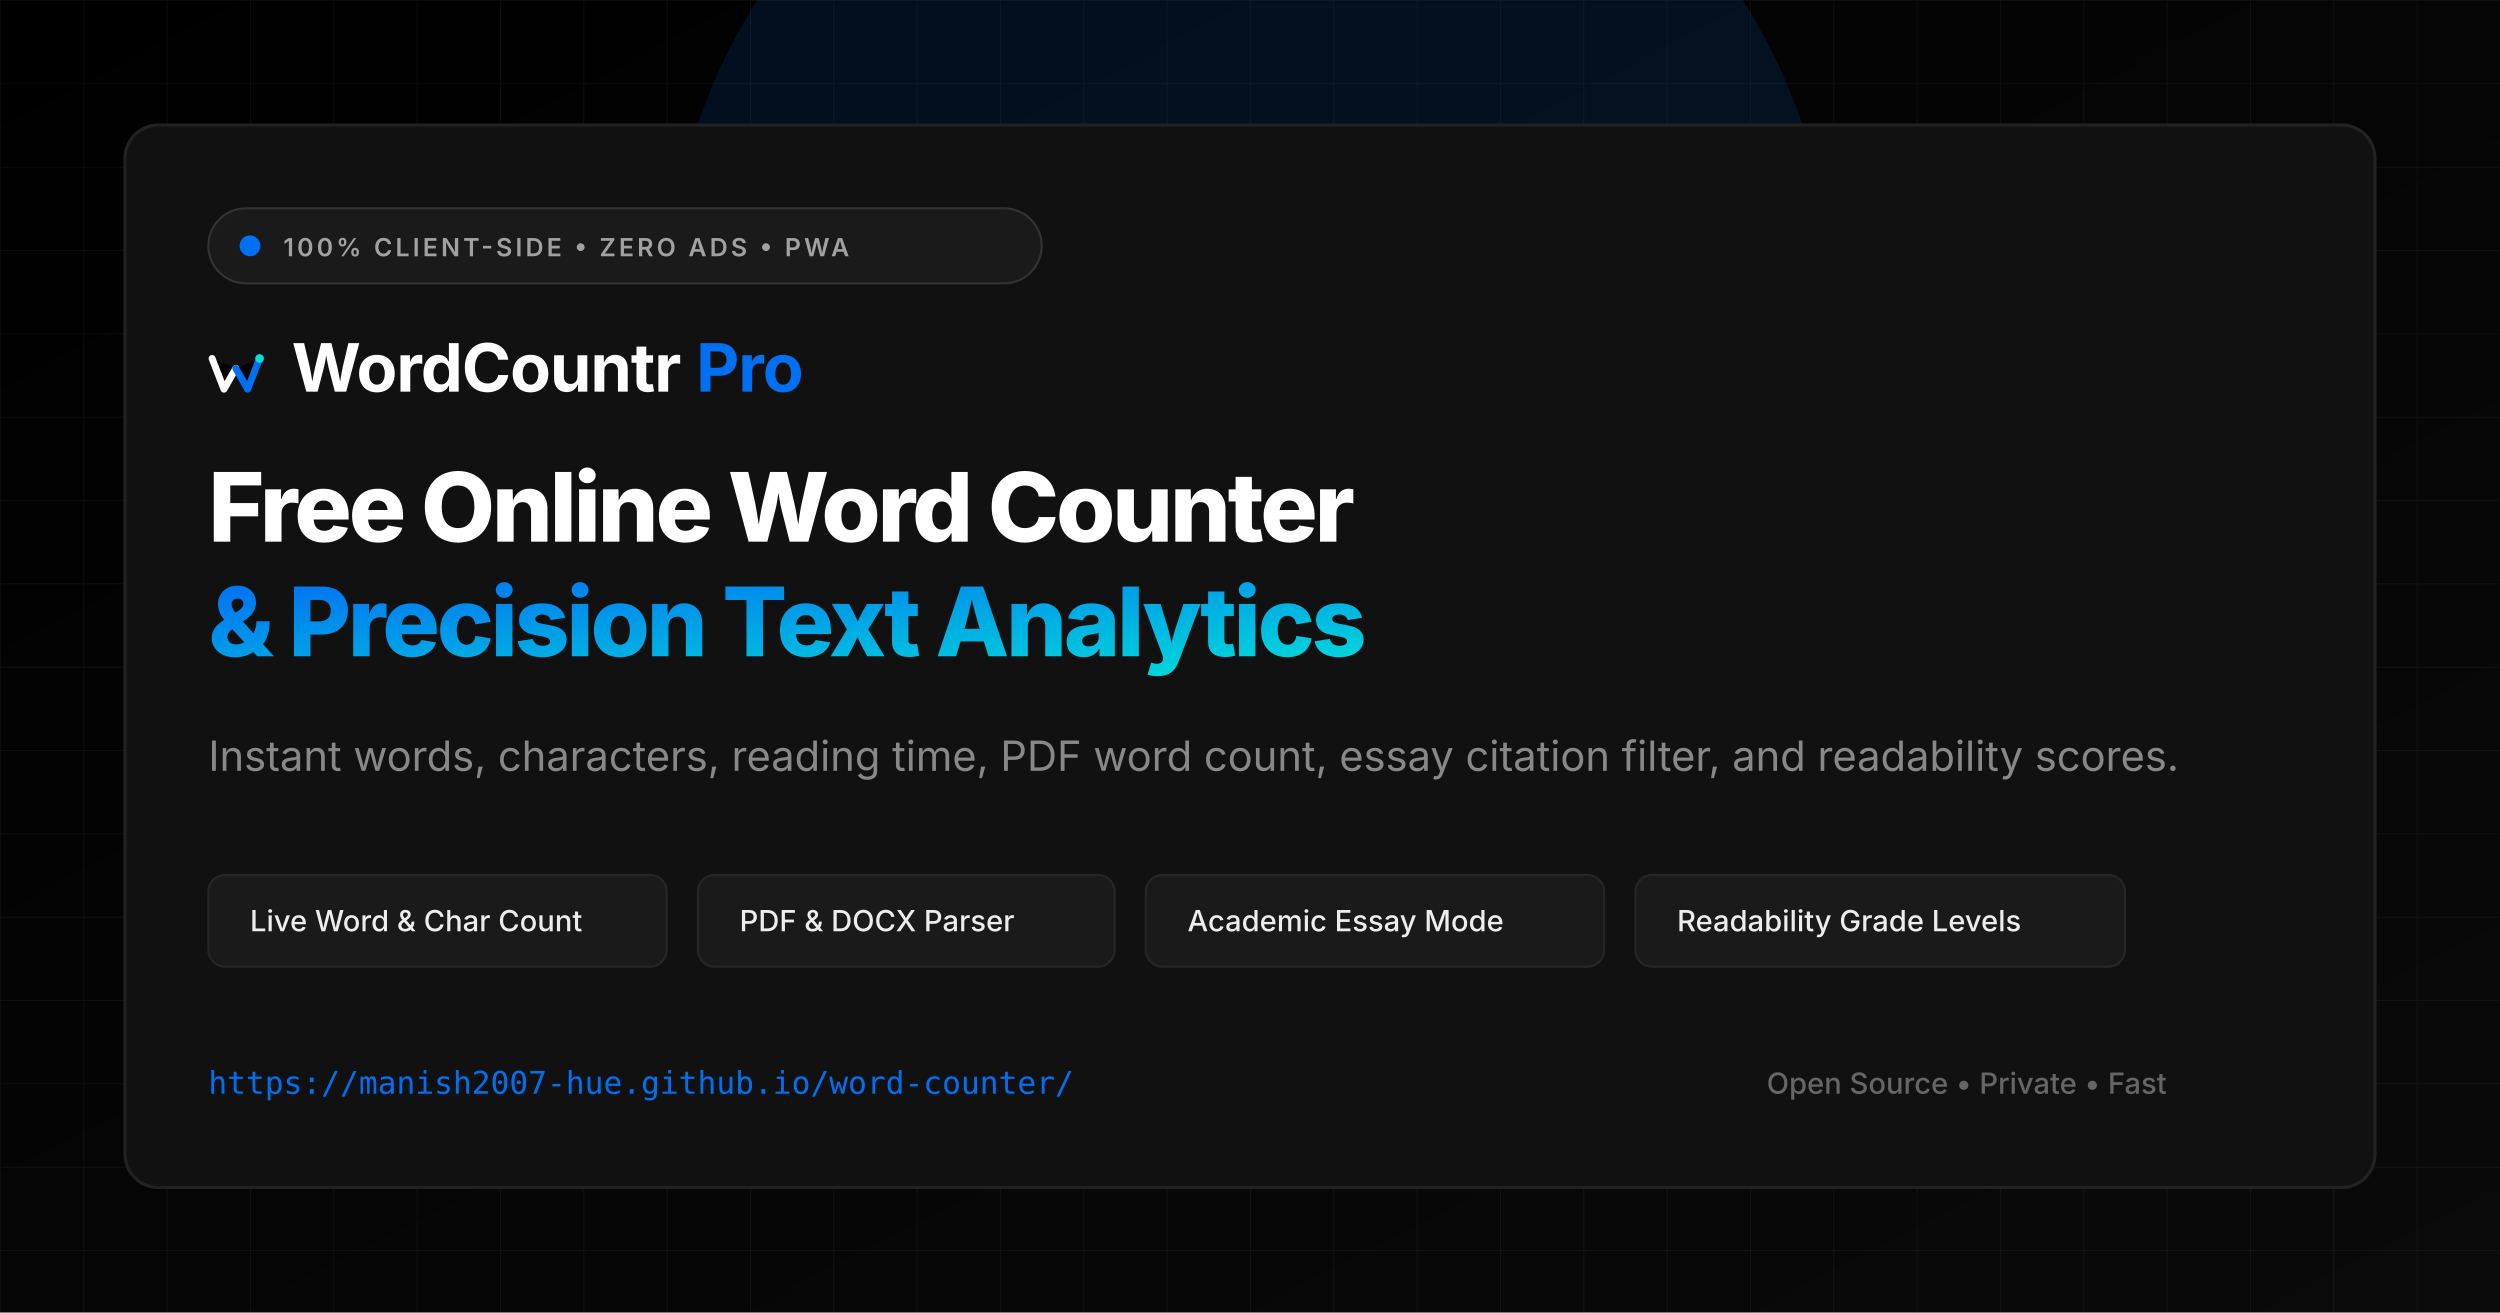
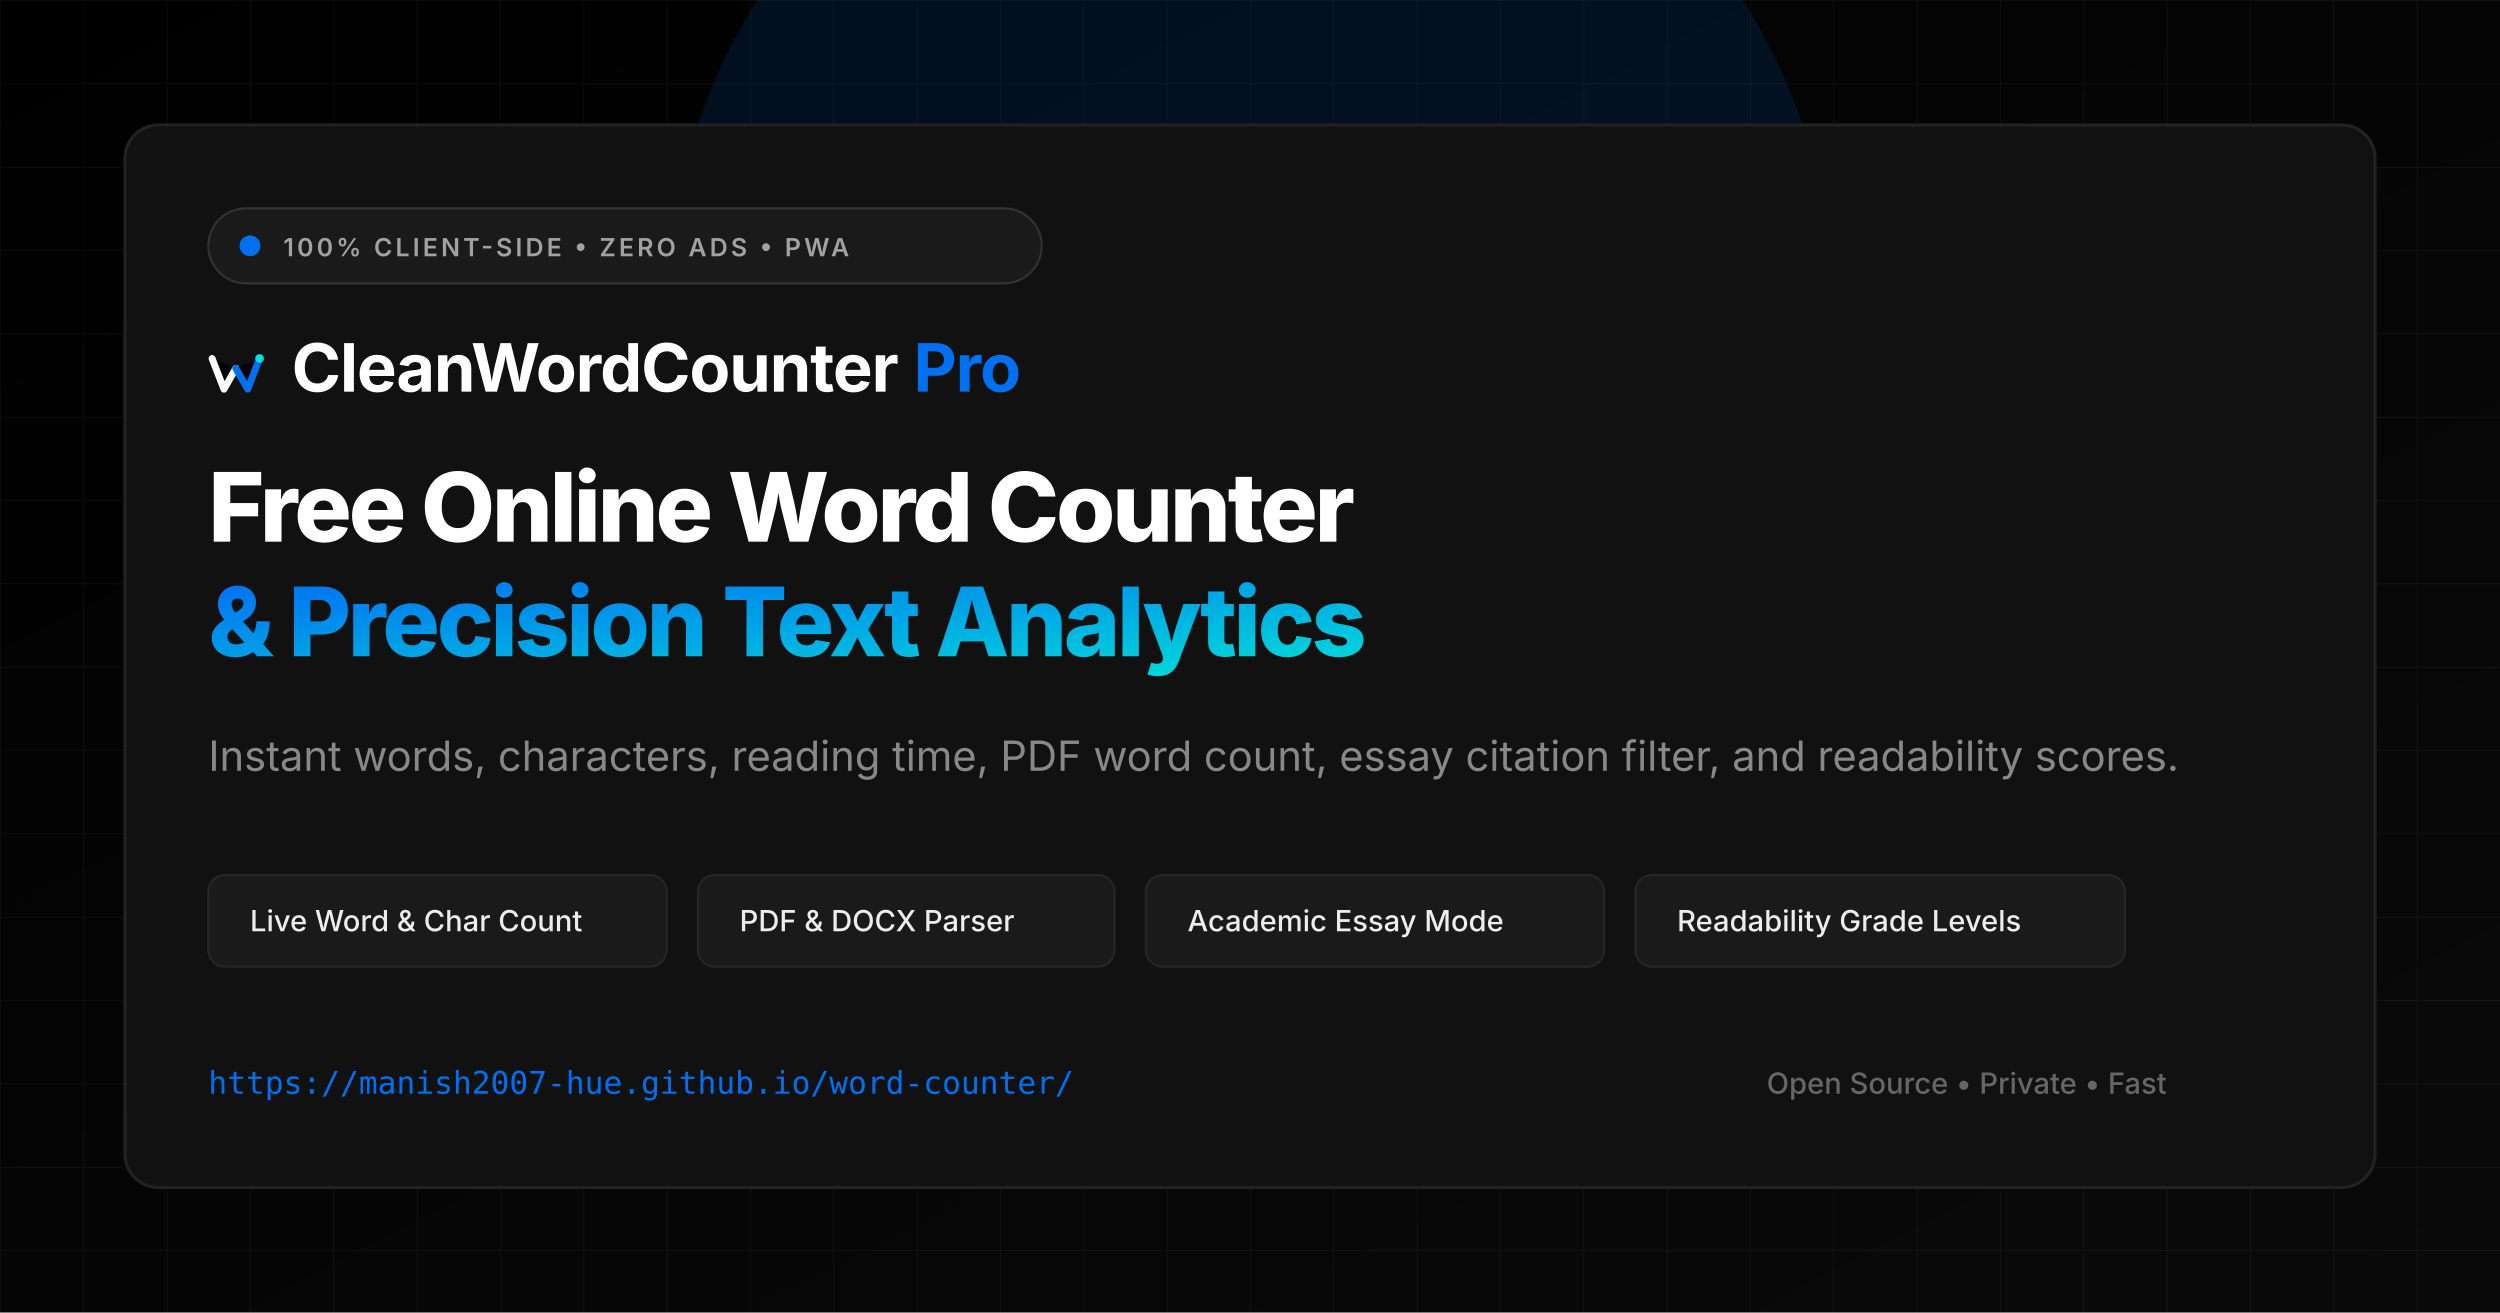
<svg xmlns="http://www.w3.org/2000/svg" width="1200" height="630" viewBox="0 0 1200 630">
  <defs>
    <linearGradient id="bgGradient" x1="0%" y1="0%" x2="100%" y2="100%">
      <stop offset="0%" stop-color="#000000" />
      <stop offset="100%" stop-color="#0a0a0a" />
    </linearGradient>
    <linearGradient id="blueGradient" x1="0%" y1="0%" x2="100%" y2="100%">
      <stop offset="0%" stop-color="#0070f3" />
      <stop offset="100%" stop-color="#00dfd8" />
    </linearGradient>
    <pattern id="grid" width="40" height="40" patternUnits="userSpaceOnUse">
      <path d="M 40 0 L 0 0 0 40" fill="none" stroke="#ffffff" stroke-opacity="0.04" stroke-width="1" />
    </pattern>
  </defs>
  <rect width="1200" height="630" fill="url(#bgGradient)" />
  <rect width="1200" height="630" fill="url(#grid)" />
  <circle cx="600" cy="150" r="280" fill="#0070f3" opacity="0.12" />
  <rect x="60" y="60" width="1080" height="510" rx="16" fill="#111111" stroke="#222222" stroke-width="1.5" />
  <rect x="100" y="100" width="400" height="36" rx="18" fill="#1a1a1a" stroke="#333333" stroke-width="1" />
  <circle cx="120" cy="118" r="5" fill="#0070f3" />
  <text x="136" y="123" font-family="system-ui, -apple-system, sans-serif" font-size="12" font-weight="600" fill="#a1a1a1" letter-spacing="1.5">100% CLIENT-SIDE • ZERO ADS • PWA</text>
  <g transform="translate(98, 164) scale(0.95)">
    <path d="M4 8.5L10 24L16 13.5" stroke="#FFFFFF" stroke-width="3.5" stroke-linecap="round" stroke-linejoin="round" />
    <path d="M16 13.5L22 24L28 8.5" stroke="#0070F3" stroke-width="3.5" stroke-linecap="round" stroke-linejoin="round" />
    <circle cx="28" cy="8.5" r="2.2" fill="#00dfd8" />
  </g>
-   <text x="140" y="188" font-family="system-ui, -apple-system, sans-serif" font-size="32" font-weight="700" fill="#ffffff" letter-spacing="-0.5">WordCountr <tspan fill="#0070f3">Pro</tspan>
+   <text x="140" y="188" font-family="system-ui, -apple-system, sans-serif" font-size="32" font-weight="700" fill="#ffffff" letter-spacing="-0.5">CleanWordCounter <tspan fill="#0070f3">Pro</tspan>
  </text>
  <text x="100" y="260" font-family="system-ui, -apple-system, sans-serif" font-size="46" font-weight="800" fill="#ffffff" letter-spacing="-1.5">Free Online Word Counter</text>
  <text x="100" y="315" font-family="system-ui, -apple-system, sans-serif" font-size="46" font-weight="800" fill="url(#blueGradient)" letter-spacing="-1.5">&amp; Precision Text Analytics</text>
  <text x="100" y="370" font-family="system-ui, -apple-system, sans-serif" font-size="20" font-weight="400" fill="#888888">Instant words, characters, reading time, PDF word count, essay citation filter, and readability scores.</text>
  <g transform="translate(100, 420)">
    <rect x="0" y="0" width="220" height="44" rx="8" fill="#1a1a1a" stroke="#262626" stroke-width="1" />
    <text x="20" y="27" font-family="system-ui, -apple-system, sans-serif" font-size="14" font-weight="500" fill="#ededed">Live Word &amp; Char Count</text>
    <rect x="235" y="0" width="200" height="44" rx="8" fill="#1a1a1a" stroke="#262626" stroke-width="1" />
    <text x="255" y="27" font-family="system-ui, -apple-system, sans-serif" font-size="14" font-weight="500" fill="#ededed">PDF &amp; DOCX Parser</text>
    <rect x="450" y="0" width="220" height="44" rx="8" fill="#1a1a1a" stroke="#262626" stroke-width="1" />
    <text x="470" y="27" font-family="system-ui, -apple-system, sans-serif" font-size="14" font-weight="500" fill="#ededed">Academic Essay Mode</text>
    <rect x="685" y="0" width="235" height="44" rx="8" fill="#1a1a1a" stroke="#262626" stroke-width="1" />
    <text x="705" y="27" font-family="system-ui, -apple-system, sans-serif" font-size="14" font-weight="500" fill="#ededed">Readability Grade Levels</text>
  </g>
  <text x="100" y="525" font-family="ui-monospace, monospace" font-size="15" font-weight="500" fill="#0070f3">https://manish2007-hue.github.io/word-counter/</text>
  <text x="1040" y="525" text-anchor="end" font-family="system-ui, -apple-system, sans-serif" font-size="14" font-weight="500" fill="#666666">Open Source • Private • Fast</text>
</svg>
